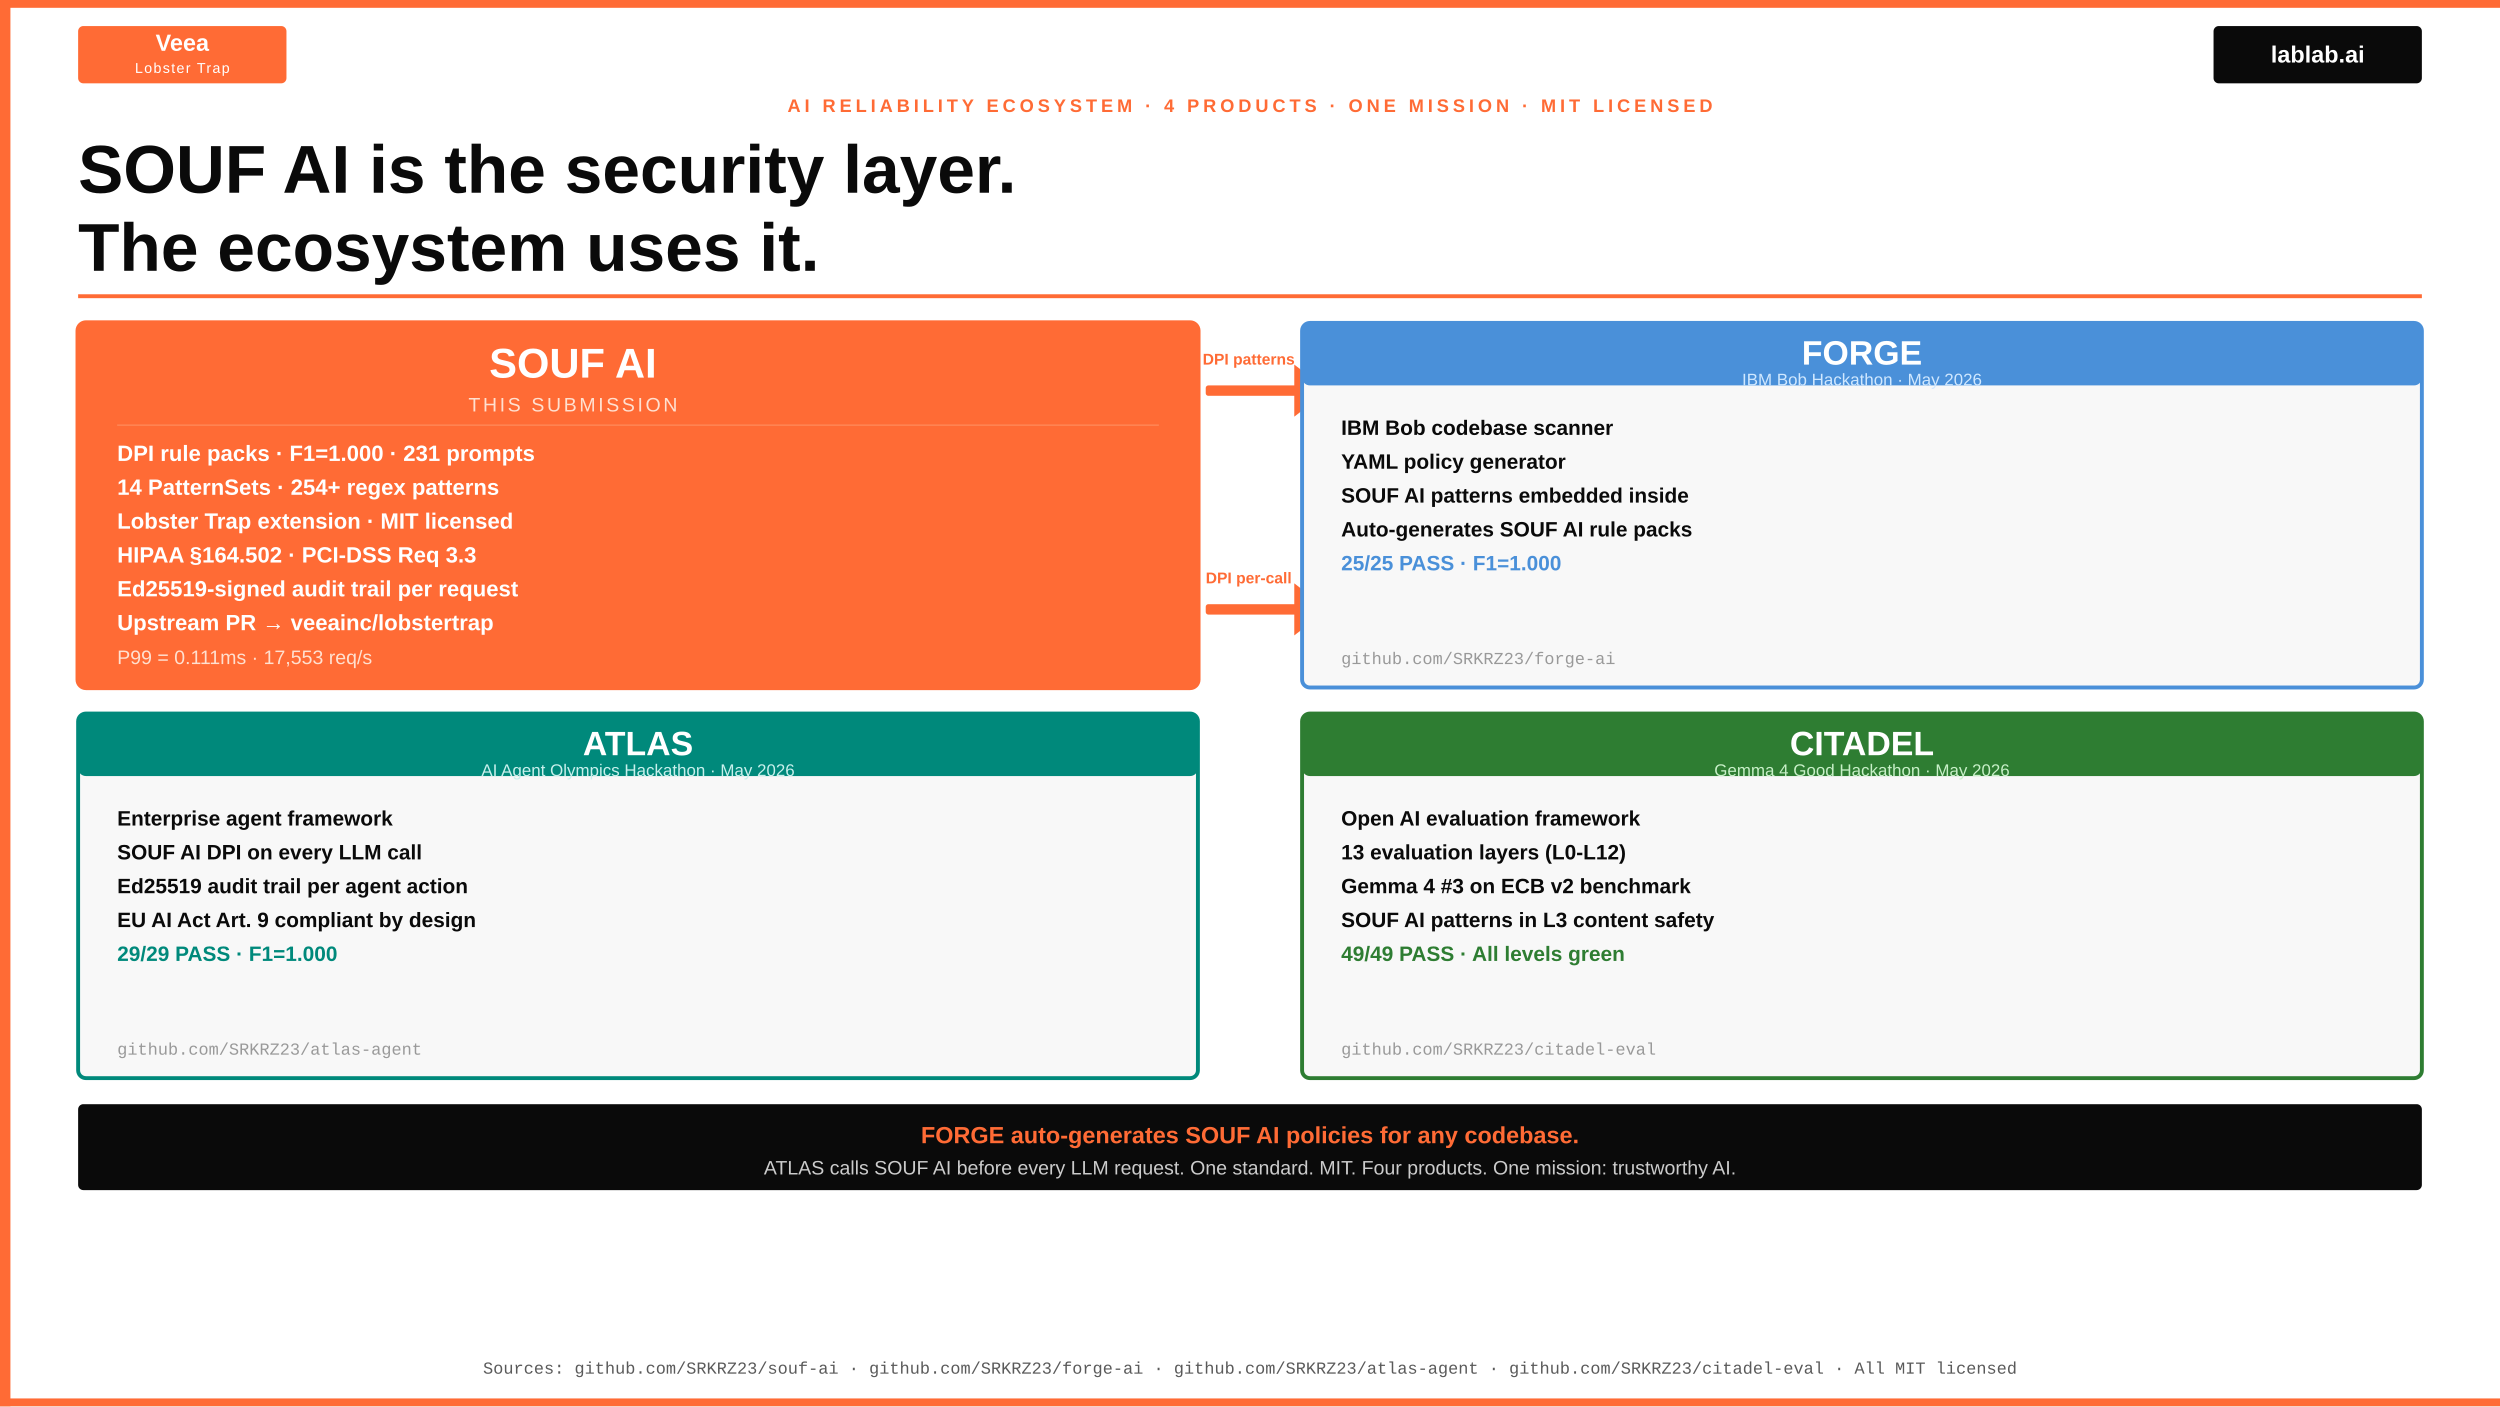
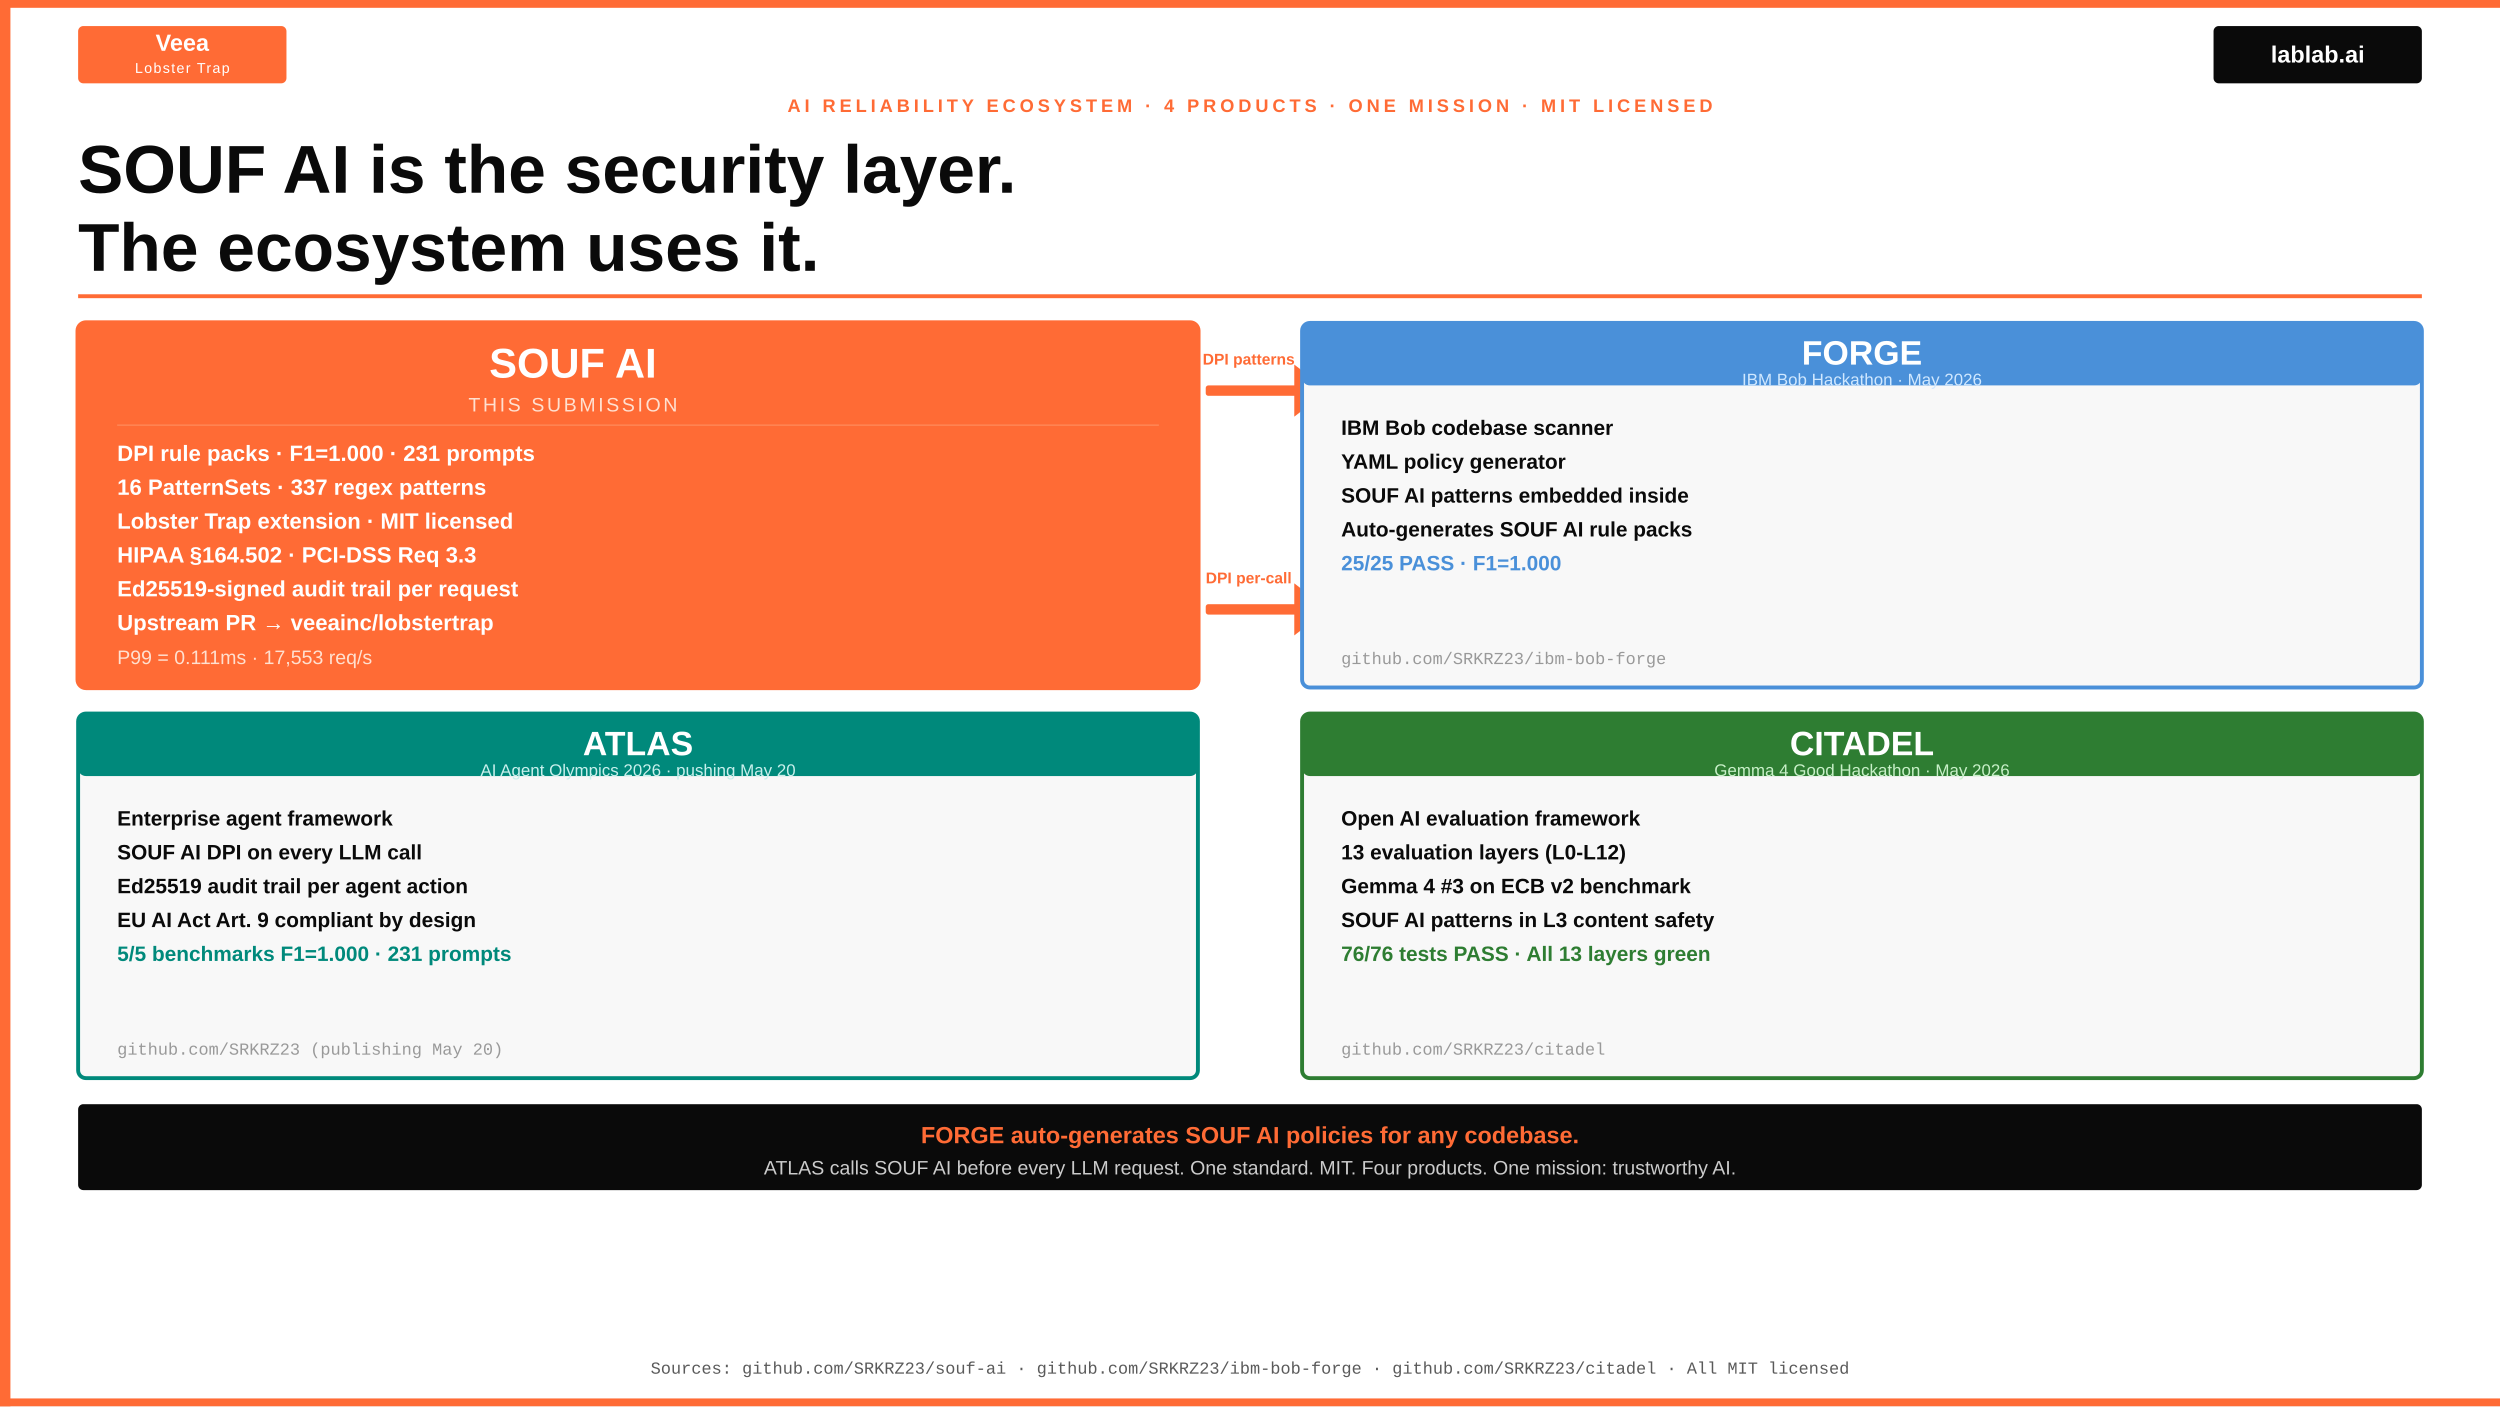
<svg xmlns="http://www.w3.org/2000/svg" width="1920" height="1080" viewBox="0 0 1920 1080">
  <rect width="1920" height="1080" fill="#FFFFFF" />
  <rect x="0" y="0" width="8" height="1080" fill="#FF6B35" />
  <rect x="0" y="0" width="1920" height="6" fill="#FF6B35" />
  <rect x="0" y="1074" width="1920" height="6" fill="#FF6B35" />
  <text x="1860" y="50" font-family="Arial, Helvetica, sans-serif" font-size="16" fill="#5A5A5A" text-anchor="end">07 / 09</text>
  <rect x="60" y="20" width="160" height="44" rx="4" fill="#FF6B35" />
  <text x="140" y="39" font-family="Arial Black, Arial, sans-serif" font-size="18" font-weight="900" fill="#FFFFFF" text-anchor="middle">Veea</text>
  <text x="140" y="56" font-family="Arial, Helvetica, sans-serif" font-size="11" fill="#FFFFFF" text-anchor="middle" letter-spacing="1">Lobster Trap</text>
  <rect x="1700" y="20" width="160" height="44" rx="4" fill="#0A0A0A" />
  <text x="1780" y="48" font-family="Arial Black, Arial, sans-serif" font-size="18" font-weight="900" fill="#FFFFFF" text-anchor="middle">lablab.ai</text>
  <text x="960" y="86" font-family="Arial, Helvetica, sans-serif" font-size="14" font-weight="700" fill="#FF6B35" text-anchor="middle" letter-spacing="3">AI RELIABILITY ECOSYSTEM · 4 PRODUCTS · ONE MISSION · MIT LICENSED</text>
  <text x="60" y="148" font-family="Arial Black, Arial, sans-serif" font-size="52" font-weight="900" fill="#0A0A0A">SOUF AI is the security layer.</text>
  <text x="60" y="208" font-family="Arial Black, Arial, sans-serif" font-size="52" font-weight="900" fill="#0A0A0A">The ecosystem uses it.</text>
  <rect x="60" y="226" width="1800" height="3" fill="#FF6B35" />
  <rect x="60" y="248" width="860" height="280" rx="6" fill="#FF6B35" />
  <rect x="60" y="248" width="860" height="280" rx="6" fill="none" stroke="#FF6B35" stroke-width="4" />
  <text x="440" y="290" font-family="Arial Black, Arial, sans-serif" font-size="32" font-weight="900" fill="#FFFFFF" text-anchor="middle">SOUF AI</text>
  <text x="440" y="316" font-family="Arial, Helvetica, sans-serif" font-size="15" fill="#FFE0D0" text-anchor="middle" letter-spacing="2">THIS SUBMISSION</text>
  <rect x="90" y="326" width="800" height="1" fill="#FF8A5B" />
  <text x="90" y="354" font-family="Arial, Helvetica, sans-serif" font-size="17" fill="#FFFFFF" font-weight="700">DPI rule packs · F1=1.000 · 231 prompts</text>
-   <text x="90" y="380" font-family="Arial, Helvetica, sans-serif" font-size="17" fill="#FFFFFF" font-weight="700">14 PatternSets · 254+ regex patterns</text>
+   <text x="90" y="380" font-family="Arial, Helvetica, sans-serif" font-size="17" fill="#FFFFFF" font-weight="700">16 PatternSets · 337 regex patterns</text>
  <text x="90" y="406" font-family="Arial, Helvetica, sans-serif" font-size="17" fill="#FFFFFF" font-weight="700">Lobster Trap extension · MIT licensed</text>
  <text x="90" y="432" font-family="Arial, Helvetica, sans-serif" font-size="17" fill="#FFFFFF" font-weight="700">HIPAA §164.502 · PCI-DSS Req 3.3</text>
  <text x="90" y="458" font-family="Arial, Helvetica, sans-serif" font-size="17" fill="#FFFFFF" font-weight="700">Ed25519-signed audit trail per request</text>
  <text x="90" y="484" font-family="Arial, Helvetica, sans-serif" font-size="17" fill="#FFFFFF" font-weight="700">Upstream PR → veeainc/lobstertrap</text>
  <text x="90" y="510" font-family="Arial, Helvetica, sans-serif" font-size="15" fill="#FFE0D0">P99 = 0.111ms · 17,553 req/s</text>
  <rect x="926" y="296" width="74" height="8" rx="2" fill="#FF6B35" />
  <polygon points="994,280 1020,300 994,320" fill="#FF6B35" />
  <text x="959" y="280" font-family="Arial, Helvetica, sans-serif" font-size="12" fill="#FF6B35" text-anchor="middle" font-weight="700">DPI patterns</text>
  <rect x="926" y="464" width="74" height="8" rx="2" fill="#FF6B35" />
  <polygon points="994,448 1020,468 994,488" fill="#FF6B35" />
  <text x="959" y="448" font-family="Arial, Helvetica, sans-serif" font-size="12" fill="#FF6B35" text-anchor="middle" font-weight="700">DPI per-call</text>
  <rect x="1000" y="248" width="860" height="280" rx="6" fill="#F8F8F8" stroke="#4A90D9" stroke-width="3" />
  <rect x="1000" y="248" width="860" height="48" rx="6" fill="#4A90D9" />
  <text x="1430" y="280" font-family="Arial Black, Arial, sans-serif" font-size="26" font-weight="900" fill="#FFFFFF" text-anchor="middle">FORGE</text>
  <text x="1430" y="296" font-family="Arial, Helvetica, sans-serif" font-size="13" fill="#D0E8FF" text-anchor="middle">IBM Bob Hackathon · May 2026</text>
  <text x="1030" y="334" font-family="Arial, Helvetica, sans-serif" font-size="16" fill="#0A0A0A" font-weight="700">IBM Bob codebase scanner</text>
  <text x="1030" y="360" font-family="Arial, Helvetica, sans-serif" font-size="16" fill="#0A0A0A" font-weight="700">YAML policy generator</text>
  <text x="1030" y="386" font-family="Arial, Helvetica, sans-serif" font-size="16" fill="#0A0A0A" font-weight="700">SOUF AI patterns embedded inside</text>
  <text x="1030" y="412" font-family="Arial, Helvetica, sans-serif" font-size="16" fill="#0A0A0A" font-weight="700">Auto-generates SOUF AI rule packs</text>
  <text x="1030" y="438" font-family="Arial, Helvetica, sans-serif" font-size="16" fill="#4A90D9" font-weight="700">25/25 PASS · F1=1.000</text>
-   <text x="1030" y="510" font-family="Courier New, Courier, monospace" font-size="13" fill="#999999">github.com/SRKRZ23/forge-ai</text>
+   <text x="1030" y="510" font-family="Courier New, Courier, monospace" font-size="13" fill="#999999">github.com/SRKRZ23/ibm-bob-forge</text>
  <rect x="60" y="548" width="860" height="280" rx="6" fill="#F8F8F8" stroke="#00897B" stroke-width="3" />
  <rect x="60" y="548" width="860" height="48" rx="6" fill="#00897B" />
  <text x="490" y="580" font-family="Arial Black, Arial, sans-serif" font-size="26" font-weight="900" fill="#FFFFFF" text-anchor="middle">ATLAS</text>
-   <text x="490" y="596" font-family="Arial, Helvetica, sans-serif" font-size="13" fill="#C8F0EC" text-anchor="middle">AI Agent Olympics Hackathon · May 2026</text>
+   <text x="490" y="596" font-family="Arial, Helvetica, sans-serif" font-size="13" fill="#C8F0EC" text-anchor="middle">AI Agent Olympics 2026 · pushing May 20</text>
  <text x="90" y="634" font-family="Arial, Helvetica, sans-serif" font-size="16" fill="#0A0A0A" font-weight="700">Enterprise agent framework</text>
  <text x="90" y="660" font-family="Arial, Helvetica, sans-serif" font-size="16" fill="#0A0A0A" font-weight="700">SOUF AI DPI on every LLM call</text>
  <text x="90" y="686" font-family="Arial, Helvetica, sans-serif" font-size="16" fill="#0A0A0A" font-weight="700">Ed25519 audit trail per agent action</text>
  <text x="90" y="712" font-family="Arial, Helvetica, sans-serif" font-size="16" fill="#0A0A0A" font-weight="700">EU AI Act Art. 9 compliant by design</text>
-   <text x="90" y="738" font-family="Arial, Helvetica, sans-serif" font-size="16" fill="#00897B" font-weight="700">29/29 PASS · F1=1.000</text>
-   <text x="90" y="810" font-family="Courier New, Courier, monospace" font-size="13" fill="#999999">github.com/SRKRZ23/atlas-agent</text>
+   <text x="90" y="738" font-family="Arial, Helvetica, sans-serif" font-size="16" fill="#00897B" font-weight="700">5/5 benchmarks F1=1.000 · 231 prompts</text>
+   <text x="90" y="810" font-family="Courier New, Courier, monospace" font-size="13" fill="#999999">github.com/SRKRZ23 (publishing May 20)</text>
  <rect x="1000" y="548" width="860" height="280" rx="6" fill="#F8F8F8" stroke="#2E7D32" stroke-width="3" />
  <rect x="1000" y="548" width="860" height="48" rx="6" fill="#2E7D32" />
  <text x="1430" y="580" font-family="Arial Black, Arial, sans-serif" font-size="26" font-weight="900" fill="#FFFFFF" text-anchor="middle">CITADEL</text>
  <text x="1430" y="596" font-family="Arial, Helvetica, sans-serif" font-size="13" fill="#C8F0C8" text-anchor="middle">Gemma 4 Good Hackathon · May 2026</text>
  <text x="1030" y="634" font-family="Arial, Helvetica, sans-serif" font-size="16" fill="#0A0A0A" font-weight="700">Open AI evaluation framework</text>
  <text x="1030" y="660" font-family="Arial, Helvetica, sans-serif" font-size="16" fill="#0A0A0A" font-weight="700">13 evaluation layers (L0-L12)</text>
  <text x="1030" y="686" font-family="Arial, Helvetica, sans-serif" font-size="16" fill="#0A0A0A" font-weight="700">Gemma 4 #3 on ECB v2 benchmark</text>
  <text x="1030" y="712" font-family="Arial, Helvetica, sans-serif" font-size="16" fill="#0A0A0A" font-weight="700">SOUF AI patterns in L3 content safety</text>
-   <text x="1030" y="738" font-family="Arial, Helvetica, sans-serif" font-size="16" fill="#2E7D32" font-weight="700">49/49 PASS · All levels green</text>
-   <text x="1030" y="810" font-family="Courier New, Courier, monospace" font-size="13" fill="#999999">github.com/SRKRZ23/citadel-eval</text>
+   <text x="1030" y="738" font-family="Arial, Helvetica, sans-serif" font-size="16" fill="#2E7D32" font-weight="700">76/76 tests PASS · All 13 layers green</text>
+   <text x="1030" y="810" font-family="Courier New, Courier, monospace" font-size="13" fill="#999999">github.com/SRKRZ23/citadel</text>
  <rect x="60" y="848" width="1800" height="66" rx="4" fill="#0A0A0A" />
  <text x="960" y="878" font-family="Arial Black, Arial, sans-serif" font-size="18" font-weight="900" fill="#FF6B35" text-anchor="middle">FORGE auto-generates SOUF AI policies for any codebase.</text>
  <text x="960" y="902" font-family="Arial, Helvetica, sans-serif" font-size="15" fill="#CCCCCC" text-anchor="middle">ATLAS calls SOUF AI before every LLM request. One standard. MIT. Four products. One mission: trustworthy AI.</text>
-   <text x="960" y="1055" font-family="Courier New, Courier, monospace" font-size="13" fill="#5A5A5A" text-anchor="middle">Sources: github.com/SRKRZ23/souf-ai · github.com/SRKRZ23/forge-ai · github.com/SRKRZ23/atlas-agent · github.com/SRKRZ23/citadel-eval · All MIT licensed</text>
+   <text x="960" y="1055" font-family="Courier New, Courier, monospace" font-size="13" fill="#5A5A5A" text-anchor="middle">Sources: github.com/SRKRZ23/souf-ai · github.com/SRKRZ23/ibm-bob-forge · github.com/SRKRZ23/citadel · All MIT licensed</text>
</svg>
